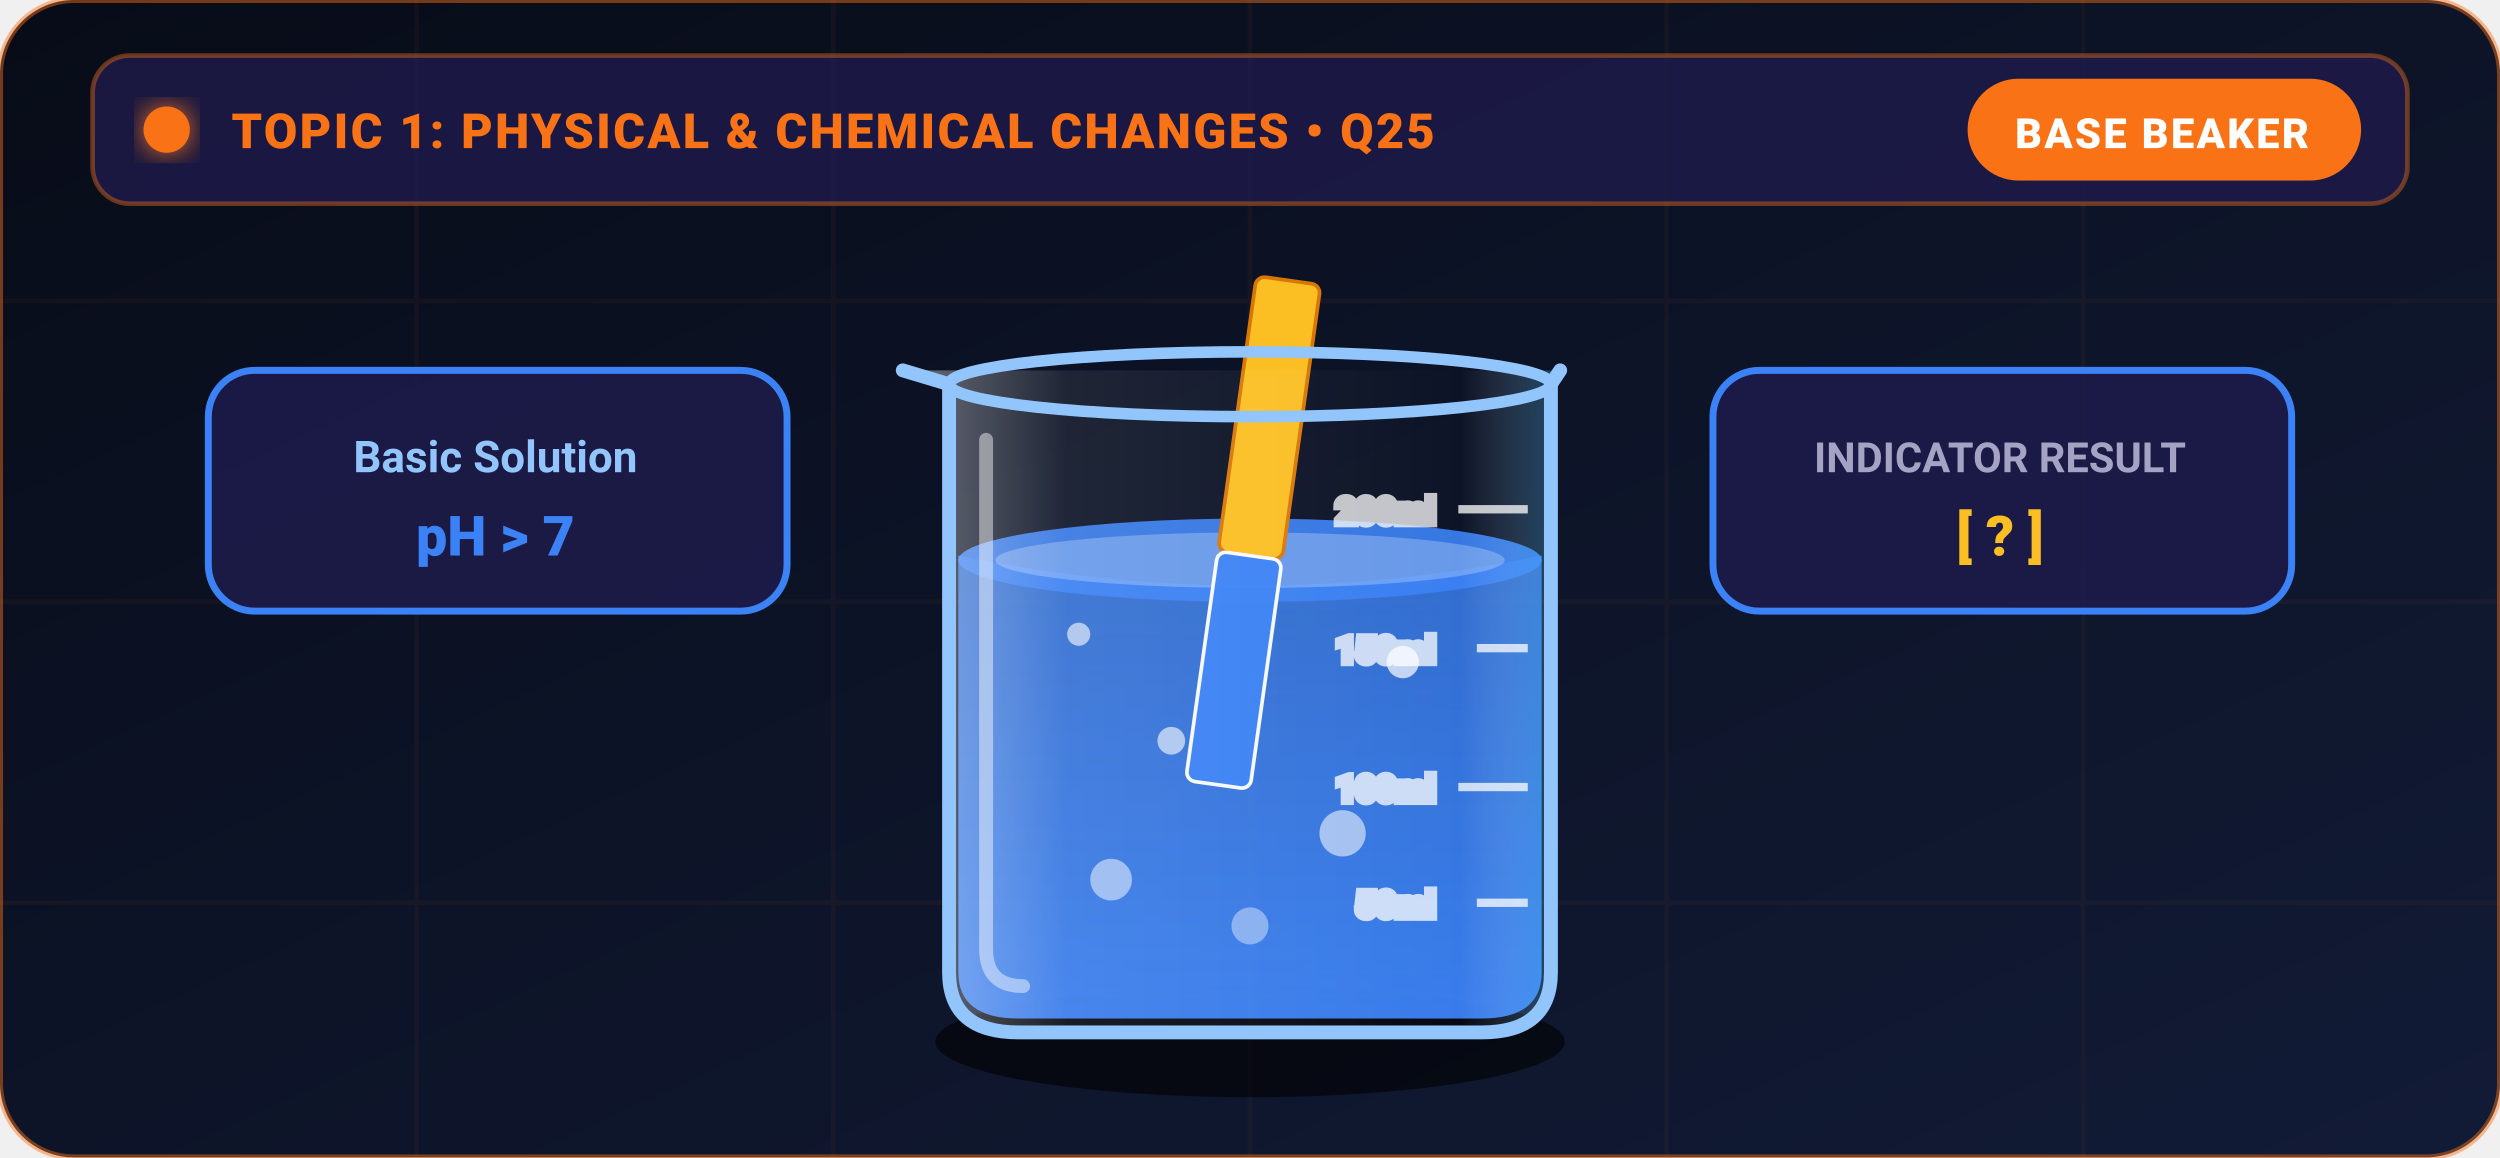
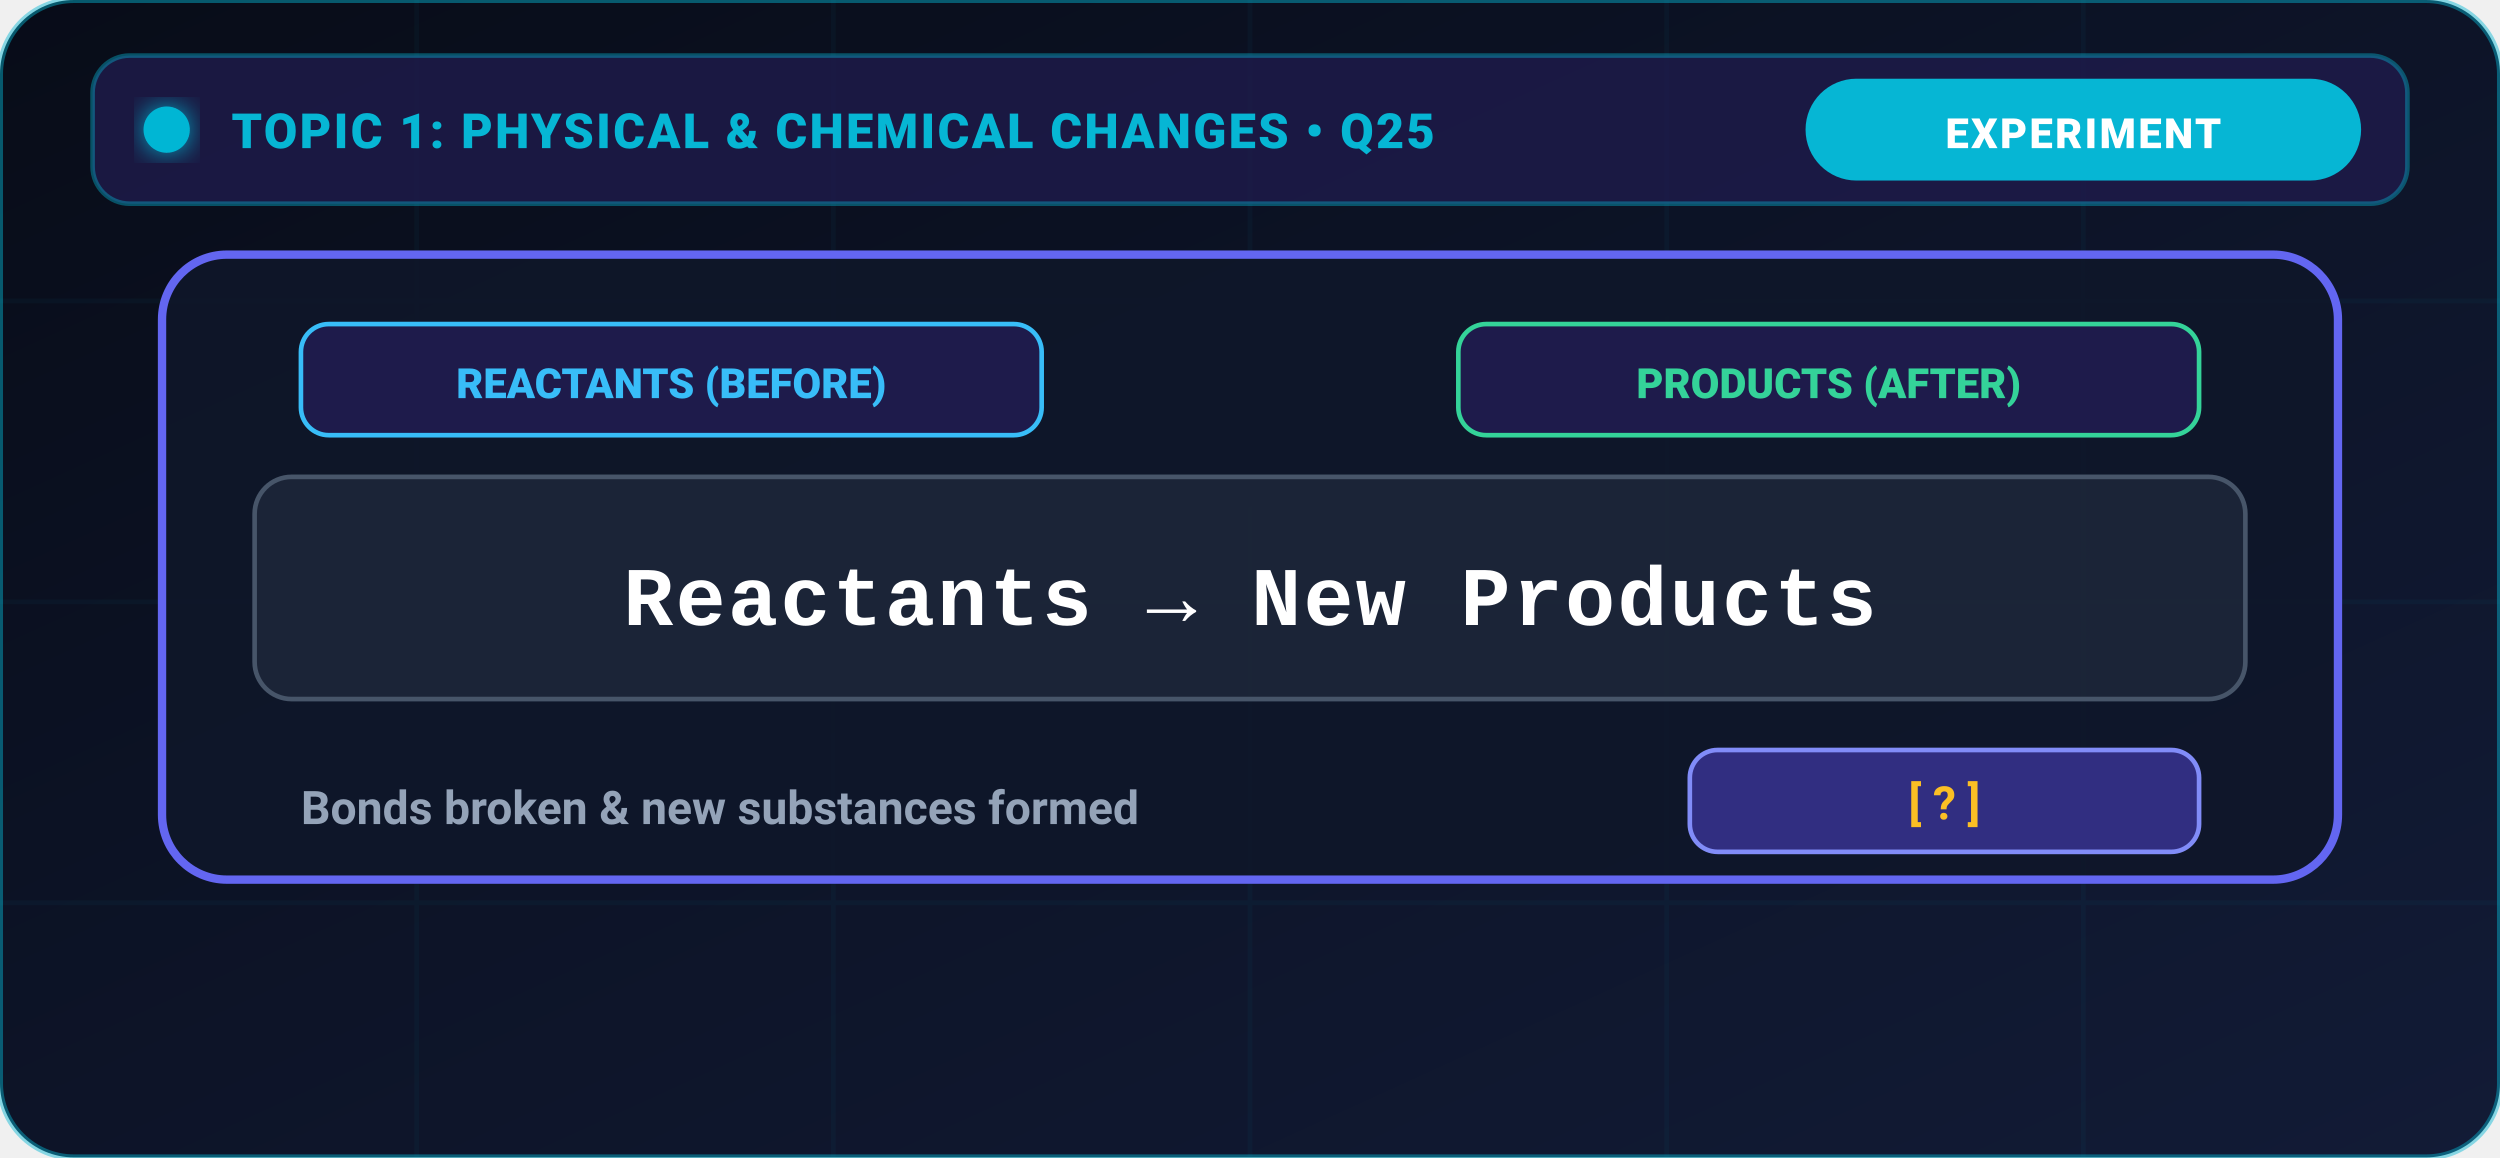
<svg xmlns="http://www.w3.org/2000/svg" viewBox="0 0 540 250" width="100%" height="100%">
  <defs>
    <linearGradient id="bg_t1_25" x1="0%" y1="0%" x2="100%" y2="100%">
      <stop offset="0%" stop-color="#080c18" />
      <stop offset="50%" stop-color="#0d1428" />
      <stop offset="100%" stop-color="#121b36" />
    </linearGradient>
    <filter id="glow_t1_25" x="-20%" y="-20%" width="140%" height="140%">
      <feGaussianBlur stdDeviation="3" result="blur" />
      <feComposite in="SourceGraphic" in2="blur" operator="over" />
    </filter>
  </defs>
-   <rect width="540" height="250" rx="16" fill="url(#bg_t1_25)" stroke="#f97316" stroke-width="1.3" stroke-opacity="0.45" />
-   <g opacity="0.04" stroke="#f97316" stroke-width="1">
+   <rect width="540" height="250" rx="16" fill="url(#bg_t1_25)" stroke="#06b6d4" stroke-width="1.3" stroke-opacity="0.45" />
+   <g opacity="0.04" stroke="#06b6d4" stroke-width="1">
    <line x1="90" y1="0" x2="90" y2="250" />
    <line x1="180" y1="0" x2="180" y2="250" />
    <line x1="270" y1="0" x2="270" y2="250" />
    <line x1="360" y1="0" x2="360" y2="250" />
    <line x1="450" y1="0" x2="450" y2="250" />
    <line x1="0" y1="65" x2="540" y2="65" />
    <line x1="0" y1="130" x2="540" y2="130" />
    <line x1="0" y1="195" x2="540" y2="195" />
  </g>
-   <rect x="20" y="12" width="500" height="32" rx="8" fill="#1e1b4b" fill-opacity="0.8" stroke="#f97316" stroke-width="1" stroke-opacity="0.4" />
-   <circle cx="36" cy="28" r="5" fill="#f97316" filter="url(#glow_t1_25)" />
-   <text x="50" y="32" fill="#f97316" font-family="'Segoe UI', Roboto, sans-serif" font-size="10.5" font-weight="900" letter-spacing="0.5">TOPIC 1: PHYSICAL &amp; CHEMICAL CHANGES • Q25</text>
-   <rect x="425" y="17" width="85" height="22" rx="11" fill="#f97316" />
-   <text x="467" y="32" fill="#ffffff" font-family="'Segoe UI', Roboto, sans-serif" font-size="9" font-weight="900" text-anchor="middle" letter-spacing="0.5">BASE BEAKER</text>
-   <defs>
-     <linearGradient id="liq_3b82f6_7305" x1="0%" y1="0%" x2="0%" y2="100%">
-       <stop offset="0%" stop-color="#3b82f6" stop-opacity="0.8" />
-       <stop offset="100%" stop-color="#3b82f6" stop-opacity="0.95" />
-     </linearGradient>
-     <linearGradient id="shine_3b82f6_7305" x1="0%" y1="0%" x2="100%" y2="0%">
-       <stop offset="0%" stop-color="#ffffff" stop-opacity="0.4" />
-       <stop offset="25%" stop-color="#ffffff" stop-opacity="0.08" />
-       <stop offset="85%" stop-color="#ffffff" stop-opacity="0.0" />
-       <stop offset="100%" stop-color="#38bdf8" stop-opacity="0.3" />
-     </linearGradient>
-   </defs>
-   <g transform="translate(195, 45)">
-     <ellipse cx="75" cy="180" rx="68" ry="12" fill="#000000" opacity="0.6" />
-     <path d="M 12 75 Q 75 88 138 75 L 138 165 Q 138 175 125 175 L 25 175 Q 12 175 12 165 Z" fill="url(#liq_3b82f6_7305)" />
-     <ellipse cx="75" cy="76" rx="63" ry="9" fill="#3b82f6" opacity="0.9" />
-     <ellipse cx="75" cy="76" rx="55" ry="6" fill="#ffffff" opacity="0.25" />
-     <circle cx="45" cy="145" r="4.5" fill="#ffffff" opacity="0.5" />
-     <circle cx="58" cy="115" r="3" fill="#ffffff" opacity="0.6" />
-     <circle cx="95" cy="135" r="5" fill="#ffffff" opacity="0.55" />
-     <circle cx="108" cy="98" r="3.5" fill="#ffffff" opacity="0.7" />
-     <circle cx="75" cy="155" r="4" fill="#ffffff" opacity="0.4" />
-     <circle cx="38" cy="92" r="2.5" fill="#ffffff" opacity="0.6" />
-     <g transform="rotate(8 75 75)">
-       <rect x="68" y="15" width="14" height="60" rx="2" fill="#fbbf24" stroke="#d97706" stroke-width="0.8" />
-       <rect x="68" y="75" width="14" height="50" rx="2" fill="#3b82f6" stroke="#ffffff" stroke-width="0.8" opacity="0.95" />
+   <rect x="20" y="12" width="500" height="32" rx="8" fill="#1e1b4b" fill-opacity="0.8" stroke="#06b6d4" stroke-width="1" stroke-opacity="0.4" />
+   <circle cx="36" cy="28" r="5" fill="#06b6d4" filter="url(#glow_t1_25)" />
+   <text x="50" y="32" fill="#06b6d4" font-family="'Segoe UI', Roboto, sans-serif" font-size="10.5" font-weight="900" letter-spacing="0.5">TOPIC 1: PHYSICAL &amp; CHEMICAL CHANGES • Q25</text>
+   <rect x="390" y="17" width="120" height="22" rx="11" fill="#06b6d4" />
+   <text x="450" y="32" fill="#ffffff" font-family="'Segoe UI', Roboto, sans-serif" font-size="9" font-weight="900" text-anchor="middle" letter-spacing="0.5">EXPERIMENT</text>
+   <g transform="translate(35, 55)">
+     <rect x="0" y="0" width="470" height="135" rx="14" fill="#0f172a" fill-opacity="0.9" stroke="#6366f1" stroke-width="1.8" />
+     <rect x="30" y="15" width="160" height="24" rx="6" fill="#1e1b4b" stroke="#38bdf8" stroke-width="1" />
+     <text x="110" y="31" fill="#38bdf8" font-family="'Segoe UI', Roboto, sans-serif" font-size="9" font-weight="800" text-anchor="middle">REACTANTS (BEFORE)</text>
+     <rect x="280" y="15" width="160" height="24" rx="6" fill="#1e1b4b" stroke="#34d399" stroke-width="1" />
+     <text x="360" y="31" fill="#34d399" font-family="'Segoe UI', Roboto, sans-serif" font-size="9" font-weight="800" text-anchor="middle">PRODUCTS (AFTER)</text>
+     <rect x="20" y="48" width="430" height="48" rx="8" fill="#1e293b" fill-opacity="0.8" stroke="#475569" stroke-width="1" />
+     <text x="235" y="80" fill="#ffffff" font-family="'Consolas', 'Courier New', monospace" font-size="18" font-weight="900" text-anchor="middle" letter-spacing="0.5">
+         Reactants  →  New Products
+       </text>
+     <g transform="translate(30, 105)">
+       <text x="0" y="18" fill="#94a3b8" font-family="'Segoe UI', Roboto, sans-serif" font-size="10" font-weight="600">Bonds broken &amp; new substances formed</text>
+       <rect x="300" y="2" width="110" height="22" rx="6" fill="#312e81" stroke="#818cf8" stroke-width="1" />
+       <text x="355" y="17" fill="#fbbf24" font-family="'Segoe UI', Roboto, sans-serif" font-size="10" font-weight="bold" text-anchor="middle">[ ? ]</text>
    </g>
-     <path d="M 0 35 L 10 38 L 10 165 Q 10 178 25 178 L 125 178 Q 140 178 140 165 L 140 38 L 142 35" fill="url(#shine_3b82f6_7305)" stroke="#93c5fd" stroke-width="3" stroke-linecap="round" stroke-linejoin="round" />
-     <ellipse cx="75" cy="38" rx="65" ry="7" fill="none" stroke="#93c5fd" stroke-width="2.5" />
-     <g stroke="#ffffff" stroke-width="1.8" opacity="0.75" font-family="'Segoe UI', Roboto, sans-serif" font-size="7.5" fill="#ffffff" font-weight="bold">
-       <line x1="120" y1="65" x2="135" y2="65" />
-       <text x="115" y="68" text-anchor="end">200ml</text>
-       <line x1="124" y1="95" x2="135" y2="95" />
-       <text x="115" y="98" text-anchor="end">150ml</text>
-       <line x1="120" y1="125" x2="135" y2="125" />
-       <text x="115" y="128" text-anchor="end">100ml</text>
-       <line x1="124" y1="150" x2="135" y2="150" />
-       <text x="115" y="153" text-anchor="end">50ml</text>
-     </g>
-     <path d="M 18 50 L 18 160 Q 18 168 26 168" fill="none" stroke="#ffffff" stroke-width="3" stroke-linecap="round" opacity="0.45" />
-   </g>
-   <g transform="translate(45, 80)">
-     <rect x="0" y="0" width="125" height="52" rx="10" fill="#1e1b4b" fill-opacity="0.85" stroke="#3b82f6" stroke-width="1.5" />
-     <text x="62" y="22" fill="#93c5fd" font-family="'Segoe UI', Roboto, sans-serif" font-size="9.5" font-weight="bold" text-anchor="middle">Basic Solution</text>
-     <text x="62" y="40" fill="#3b82f6" font-family="'Segoe UI', Roboto, sans-serif" font-size="12" font-weight="900" text-anchor="middle">pH &gt; 7</text>
-   </g>
-   <g transform="translate(370, 80)">
-     <rect x="0" y="0" width="125" height="52" rx="10" fill="#1e1b4b" fill-opacity="0.85" stroke="#3b82f6" stroke-width="1.5" />
-     <text x="62" y="22" fill="#a5a3c4" font-family="'Segoe UI', Roboto, sans-serif" font-size="9" font-weight="bold" text-anchor="middle">INDICATOR RESULT</text>
-     <text x="62" y="40" fill="#fbbf24" font-family="'Segoe UI', Roboto, sans-serif" font-size="12" font-weight="900" text-anchor="middle">[ ? ]</text>
  </g>
</svg>
